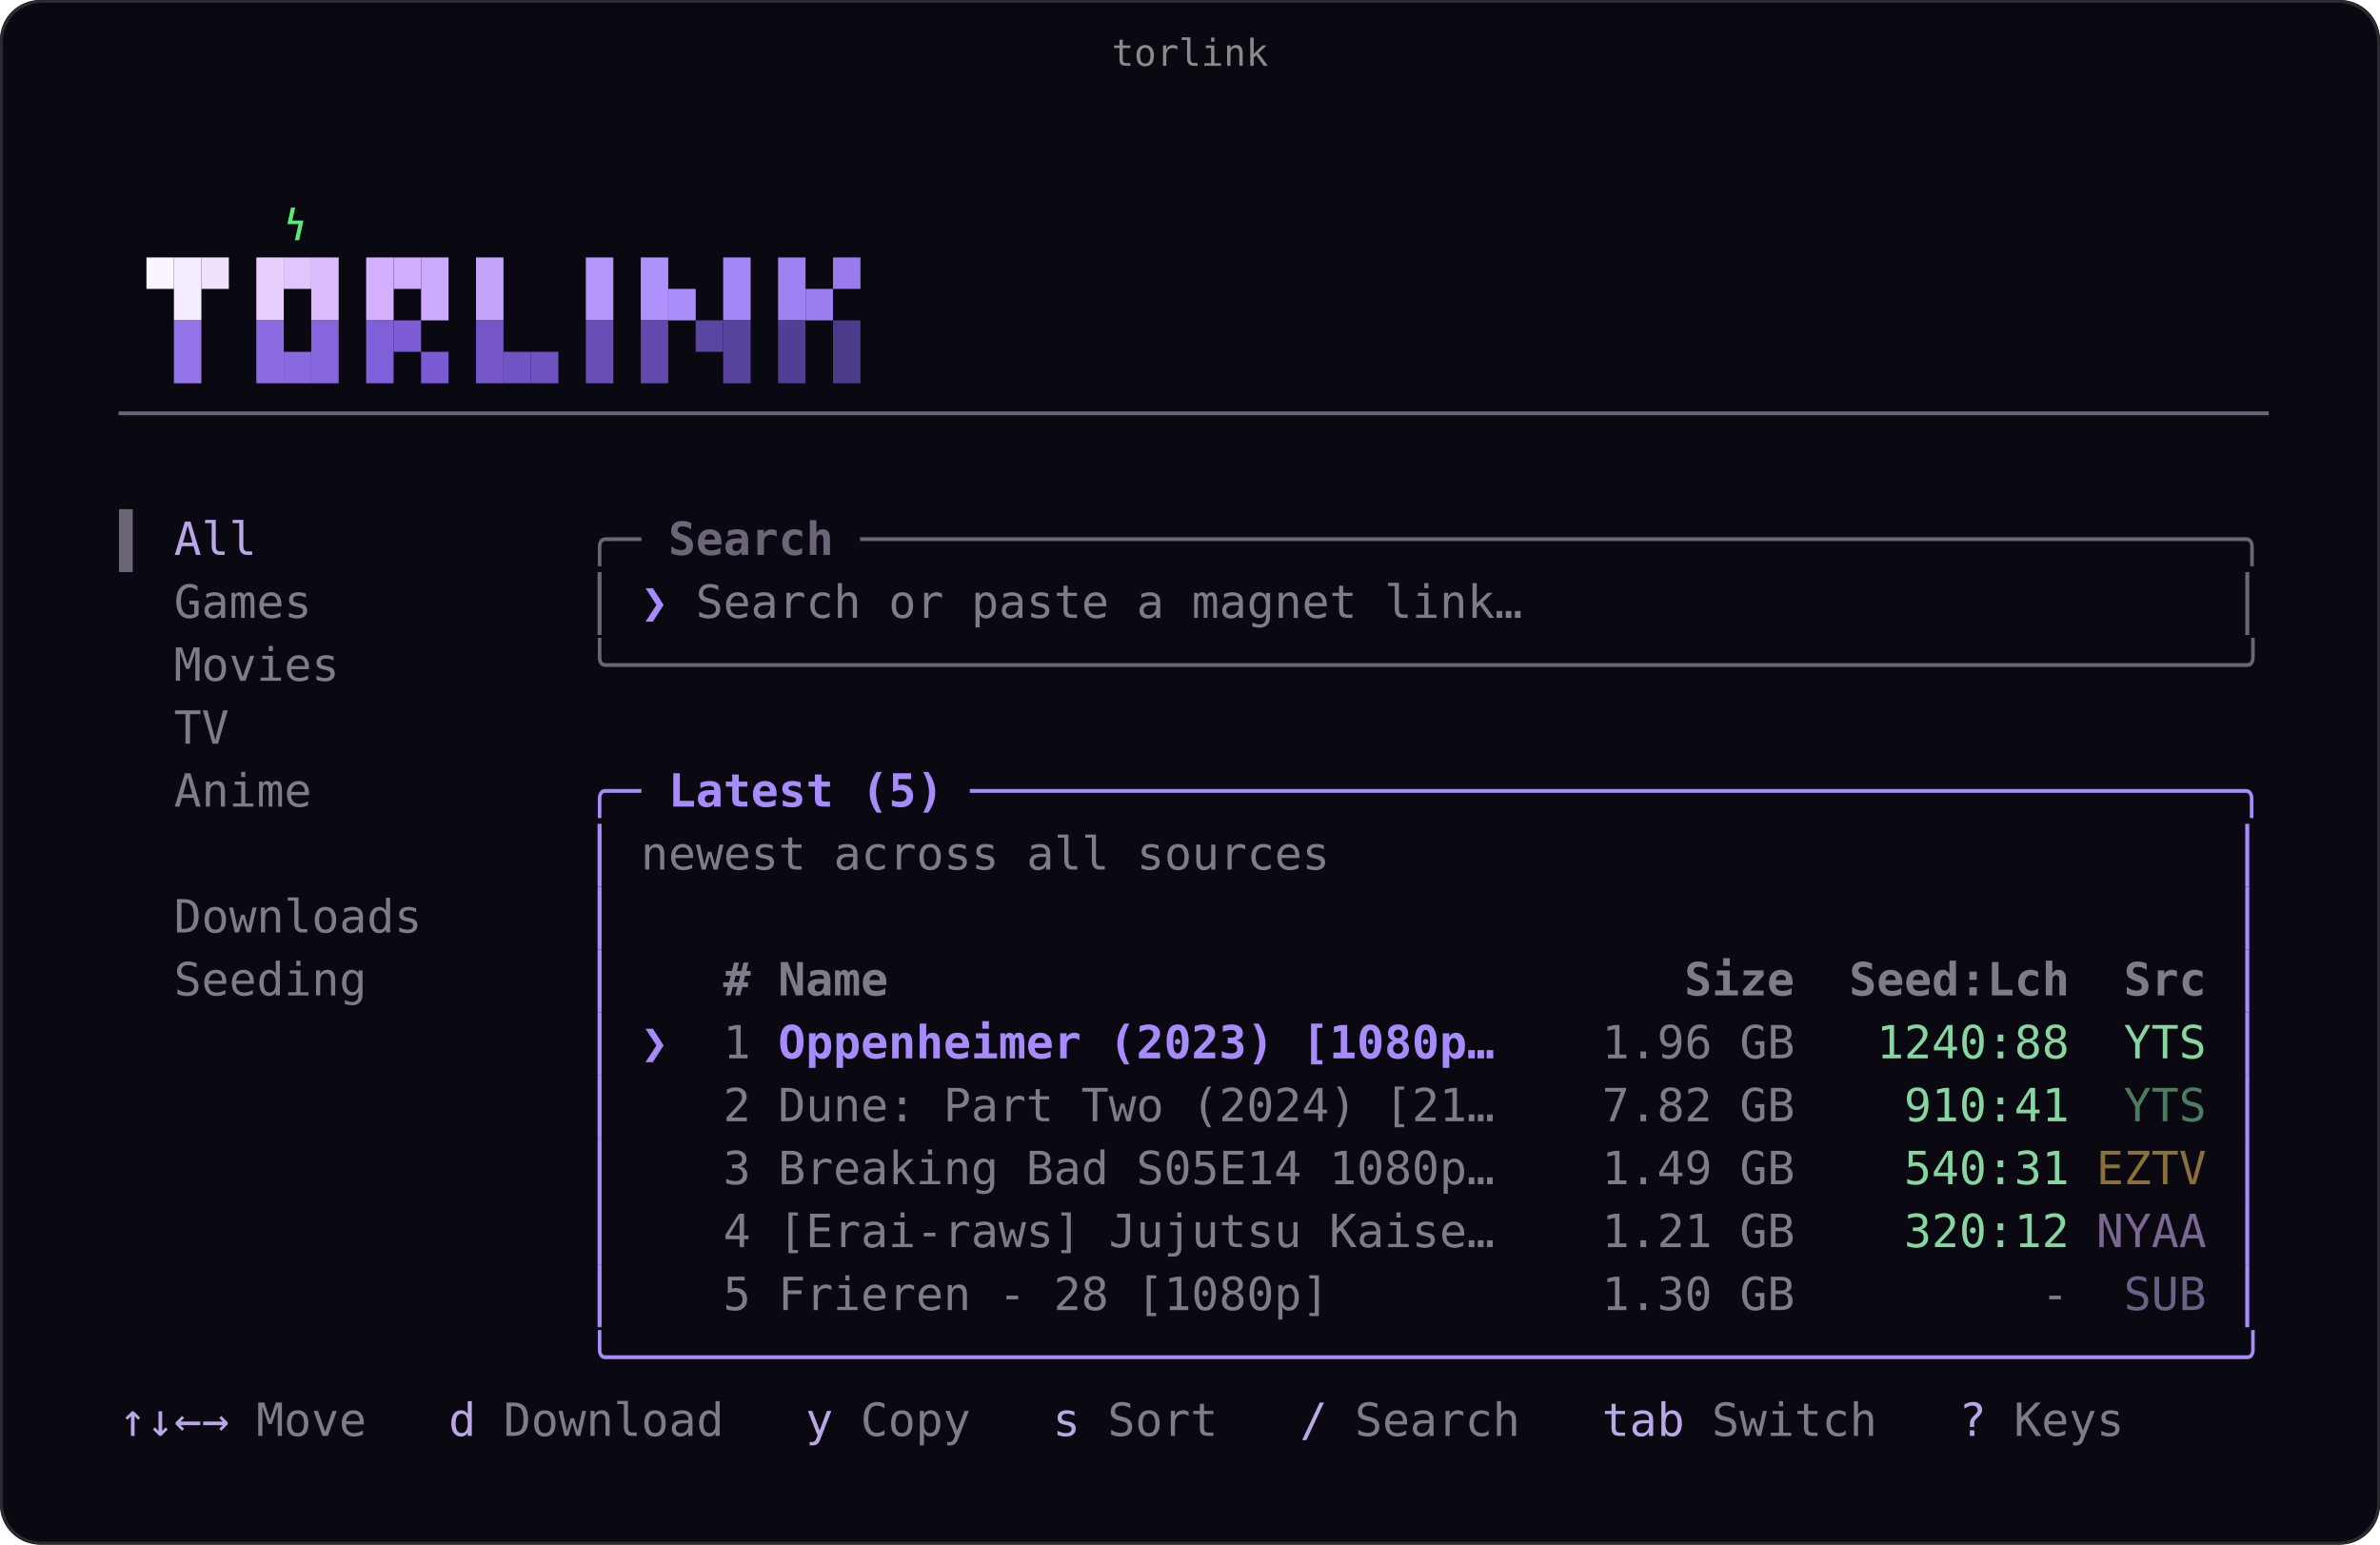
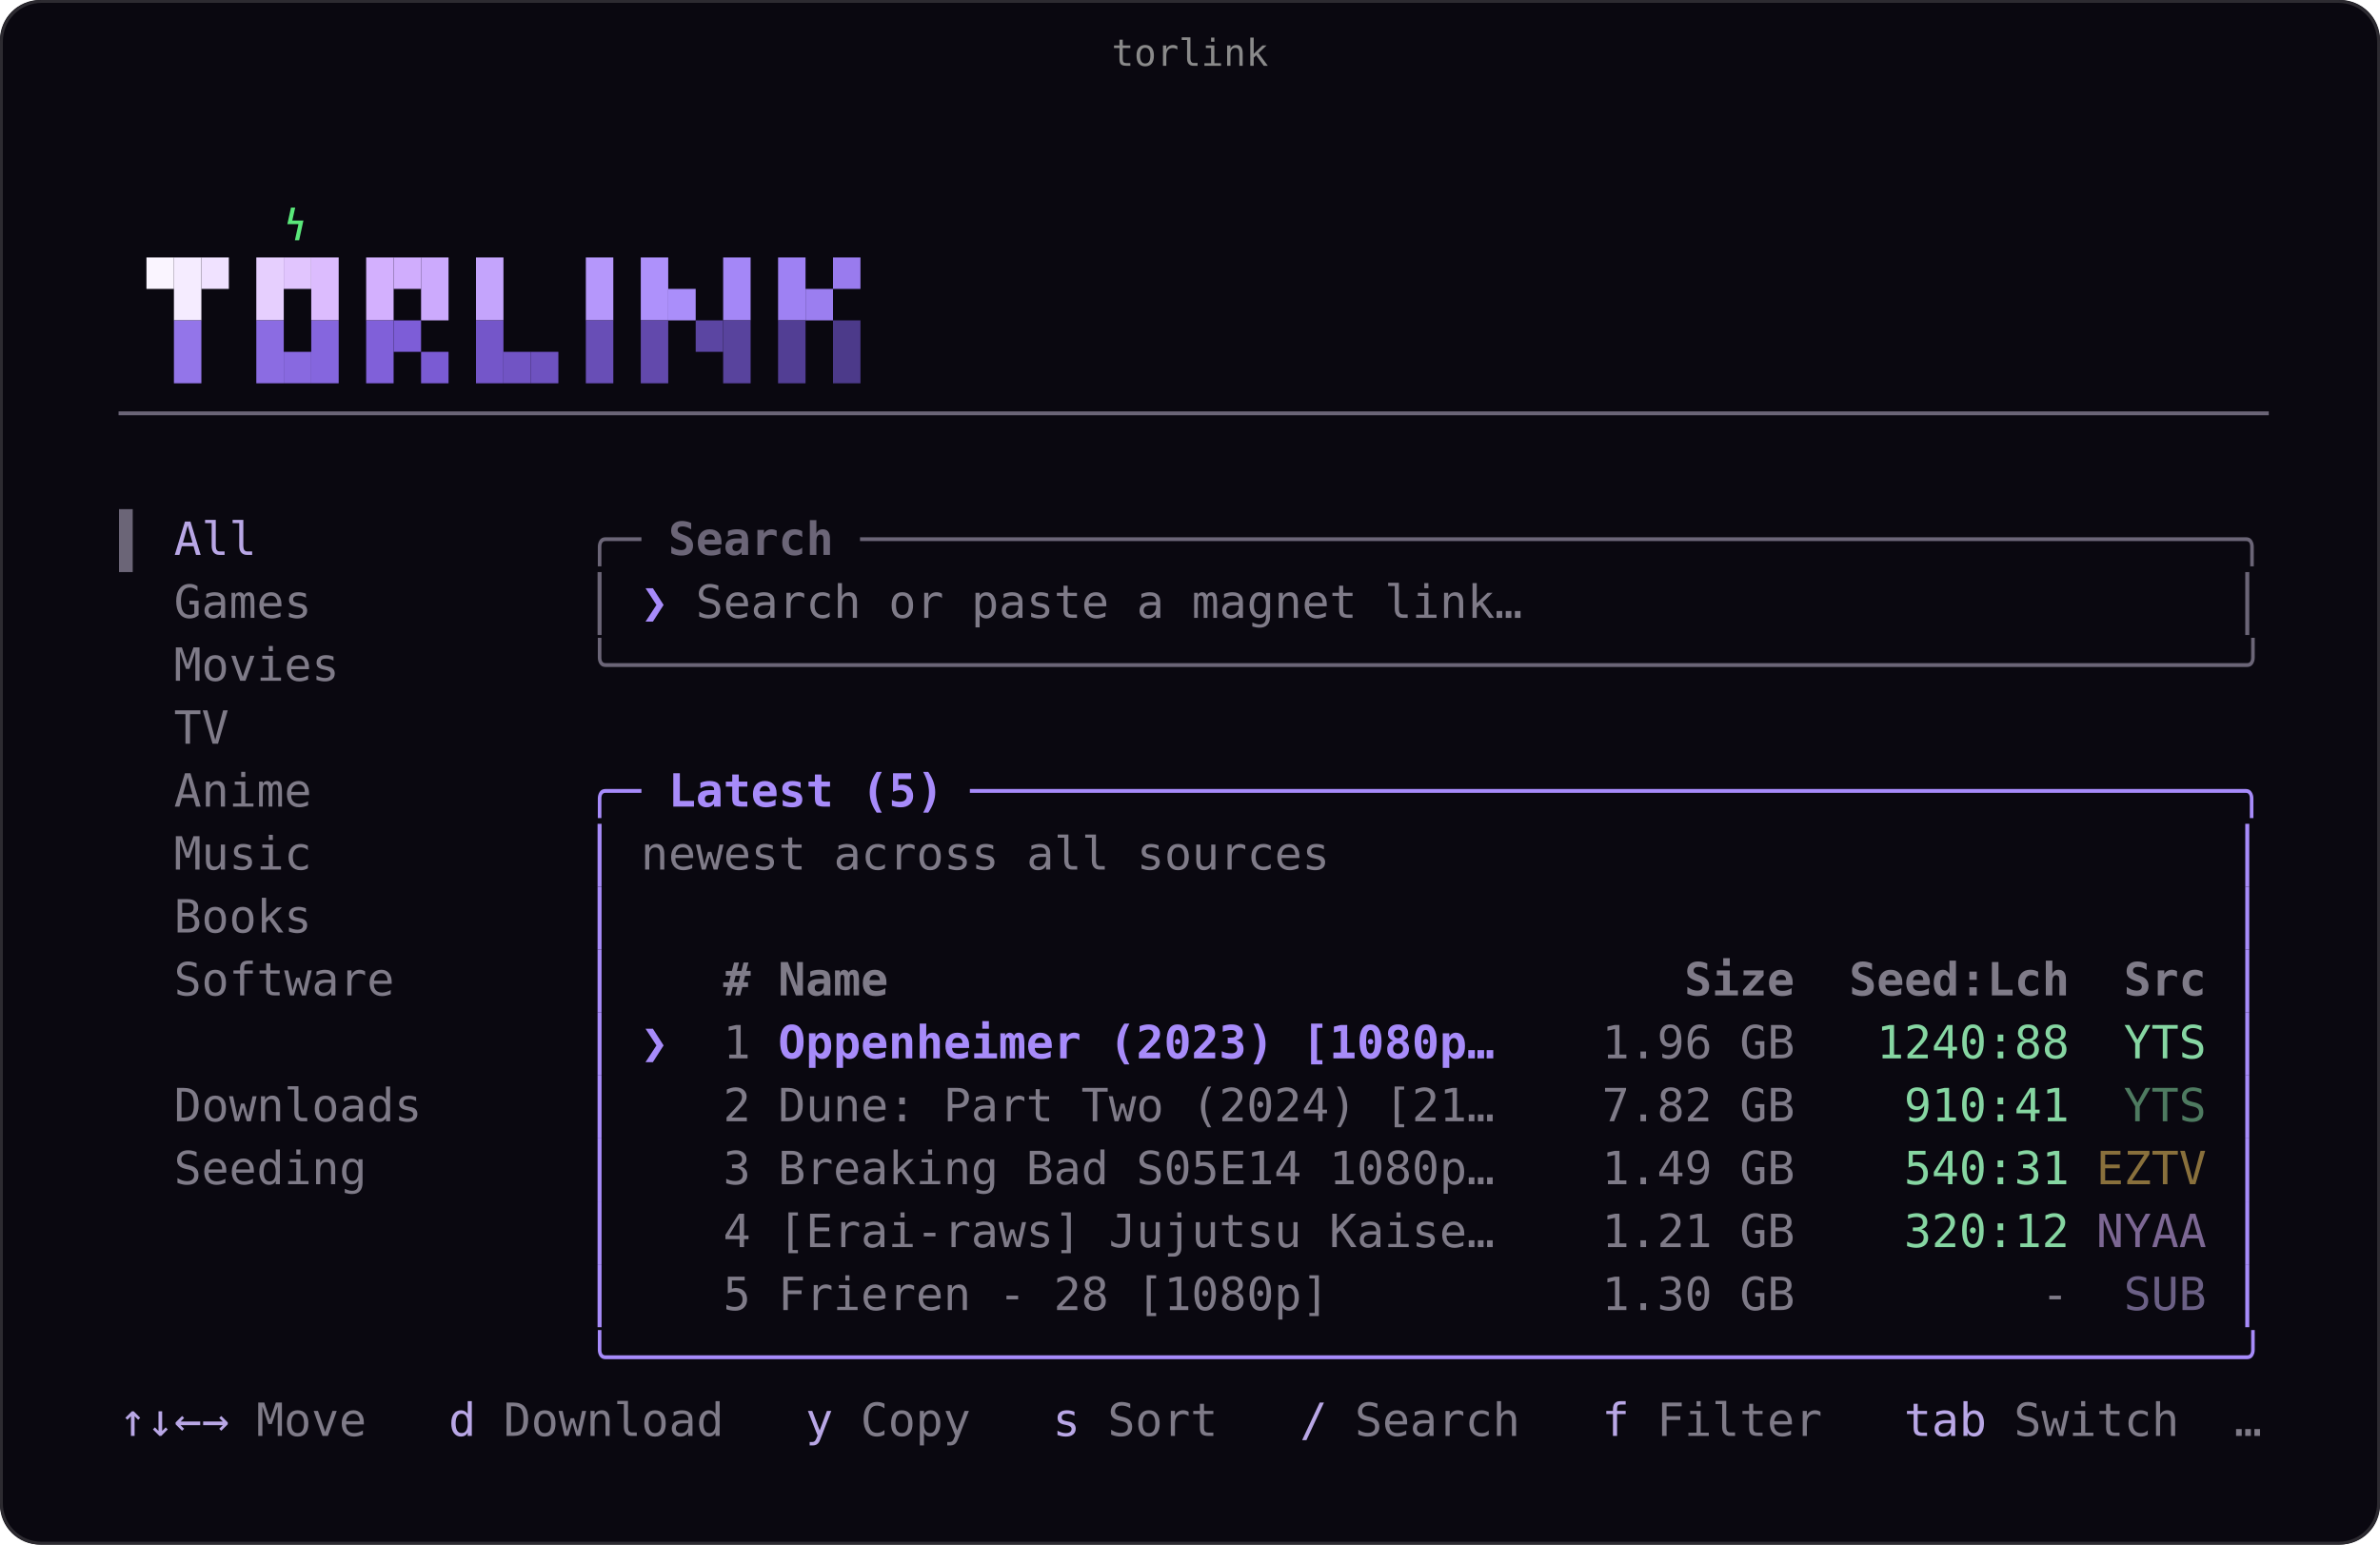
<svg xmlns="http://www.w3.org/2000/svg" width="832" height="540" viewBox="0 0 832 540" style="max-width: 832px; width: 100%; height: auto;" role="img">
  <rect width="100%" height="100%" rx="14" fill="#0a0810" />
  <rect x="0.5" y="0.5" width="831" height="539" rx="14" fill="none" stroke="#2d2b31" stroke-width="1" />
  <text x="416" y="23" text-anchor="middle" font-family="ui-monospace, &quot;Cascadia Mono&quot;, &quot;SF Mono&quot;, Menlo, Consolas, &quot;DejaVu Sans Mono&quot;, monospace" font-size="13" fill="#8a8a8a">torlink</text>
  <g font-family="ui-monospace, &quot;Cascadia Mono&quot;, &quot;SF Mono&quot;, Menlo, Consolas, &quot;DejaVu Sans Mono&quot;, monospace" font-size="16" fill="#ddd8ea">
    <text x="99.2" y="84" textLength="9.6" lengthAdjust="spacingAndGlyphs" xml:space="preserve" fill="#5ae87a" font-weight="600">𐓏</text>
    <rect x="51.2" y="90" width="9.6" height="11" fill="#faf5ff" />
    <rect x="60.8" y="90" width="9.6" height="22" fill="#f5ecff" />
    <rect x="70.4" y="90" width="9.6" height="11" fill="#f0e2ff" />
    <rect x="89.6" y="90" width="9.6" height="22" fill="#e6cffe" />
    <rect x="99.2" y="90" width="9.6" height="11" fill="#e1c5fe" />
    <rect x="108.8" y="90" width="9.6" height="22" fill="#dcbcfe" />
    <rect x="128" y="90" width="9.6" height="22" fill="#d3b0fe" />
    <rect x="137.6" y="90" width="9.6" height="11" fill="#d0adfd" />
    <rect x="147.2" y="90" width="9.6" height="22" fill="#ccaafd" />
    <rect x="166.4" y="90" width="9.6" height="22" fill="#c4a4fc" />
    <rect x="204.8" y="90" width="9.6" height="22" fill="#b597fb" />
    <rect x="224" y="90" width="9.6" height="22" fill="#ae91fb" />
    <rect x="233.6" y="101" width="9.6" height="11" fill="#aa8efa" />
    <rect x="252.8" y="90" width="9.6" height="22" fill="#a487f7" />
    <rect x="272" y="90" width="9.6" height="22" fill="#9e81f3" />
    <rect x="281.6" y="101" width="9.6" height="11" fill="#9b7ef0" />
    <rect x="291.2" y="90" width="9.6" height="11" fill="#997bee" />
    <rect x="60.8" y="112" width="9.6" height="22" fill="#9375e9" />
    <rect x="89.6" y="112" width="9.6" height="22" fill="#8b6ce2" />
    <rect x="99.2" y="123" width="9.6" height="11" fill="#8869e0" />
    <rect x="108.8" y="112" width="9.6" height="22" fill="#8566de" />
    <rect x="128" y="112" width="9.6" height="22" fill="#8060d9" />
    <rect x="137.6" y="112" width="9.6" height="11" fill="#7d5dd7" />
    <rect x="147.2" y="123" width="9.6" height="11" fill="#7a5bd3" />
    <rect x="166.4" y="112" width="9.6" height="22" fill="#7456c9" />
    <rect x="176" y="123" width="9.6" height="11" fill="#7154c4" />
    <rect x="185.6" y="123" width="9.6" height="11" fill="#6e52c0" />
    <rect x="204.8" y="112" width="9.6" height="22" fill="#684eb6" />
    <rect x="224" y="112" width="9.6" height="22" fill="#6249ac" />
    <rect x="243.2" y="112" width="9.6" height="11" fill="#5b45a2" />
    <rect x="252.8" y="112" width="9.6" height="22" fill="#58439d" />
    <rect x="272" y="112" width="9.6" height="22" fill="#523e94" />
    <rect x="291.2" y="112" width="9.6" height="22" fill="#4c3a8a" />
    <text x="41.6" y="150" textLength="748.8" lengthAdjust="spacingAndGlyphs" xml:space="preserve" fill="#6b6577">──────────────────────────────────────────────────────────────────────────────</text>
    <rect x="41.6" y="178" width="4.8" height="22" fill="#6b6577" />
    <text x="60.8" y="194" textLength="28.8" lengthAdjust="spacingAndGlyphs" xml:space="preserve" fill="#b9a7e6">All</text>
    <text x="204.8" y="194" textLength="19.2" lengthAdjust="spacingAndGlyphs" xml:space="preserve" fill="#6b6577">╭─</text>
    <text x="233.6" y="194" textLength="57.6" lengthAdjust="spacingAndGlyphs" xml:space="preserve" fill="#6b6577" font-weight="600">Search</text>
    <text x="300.8" y="194" textLength="489.6" lengthAdjust="spacingAndGlyphs" xml:space="preserve" fill="#6b6577">──────────────────────────────────────────────────╮</text>
    <text x="60.8" y="216" textLength="48" lengthAdjust="spacingAndGlyphs" xml:space="preserve" fill-opacity="0.55">Games</text>
    <rect x="208.9" y="200" width="1.4" height="22" fill="#6b6577" />
    <text x="224" y="216" textLength="9.6" lengthAdjust="spacingAndGlyphs" xml:space="preserve" fill="#a78bfa">❯</text>
    <text x="243.2" y="216" textLength="288" lengthAdjust="spacingAndGlyphs" xml:space="preserve" fill-opacity="0.55">Search or paste a magnet link…</text>
    <rect x="784.9" y="200" width="1.4" height="22" fill="#6b6577" />
    <text x="60.8" y="238" textLength="57.6" lengthAdjust="spacingAndGlyphs" xml:space="preserve" fill-opacity="0.55">Movies</text>
    <text x="204.8" y="238" textLength="585.6" lengthAdjust="spacingAndGlyphs" xml:space="preserve" fill="#6b6577">╰───────────────────────────────────────────────────────────╯</text>
    <text x="60.8" y="260" textLength="19.2" lengthAdjust="spacingAndGlyphs" xml:space="preserve" fill-opacity="0.55">TV</text>
    <text x="60.8" y="282" textLength="48" lengthAdjust="spacingAndGlyphs" xml:space="preserve" fill-opacity="0.55">Anime</text>
    <text x="204.8" y="282" textLength="19.2" lengthAdjust="spacingAndGlyphs" xml:space="preserve" fill="#a78bfa">╭─</text>
    <text x="233.6" y="282" textLength="96" lengthAdjust="spacingAndGlyphs" xml:space="preserve" fill="#a78bfa" font-weight="600">Latest (5)</text>
    <text x="339.2" y="282" textLength="451.2" lengthAdjust="spacingAndGlyphs" xml:space="preserve" fill="#a78bfa">──────────────────────────────────────────────╮</text>
+     <text x="60.8" y="304" textLength="48" lengthAdjust="spacingAndGlyphs" xml:space="preserve" fill-opacity="0.55">Music</text>
    <rect x="208.9" y="288" width="1.4" height="22" fill="#a78bfa" />
    <text x="224" y="304" textLength="240" lengthAdjust="spacingAndGlyphs" xml:space="preserve" fill-opacity="0.55">newest across all sources</text>
    <rect x="784.9" y="288" width="1.4" height="22" fill="#a78bfa" />
-     <text x="60.8" y="326" textLength="86.4" lengthAdjust="spacingAndGlyphs" xml:space="preserve" fill-opacity="0.55">Downloads</text>
+     <text x="60.8" y="326" textLength="48" lengthAdjust="spacingAndGlyphs" xml:space="preserve" fill-opacity="0.55">Books</text>
    <rect x="208.9" y="310" width="1.4" height="22" fill="#a78bfa" />
    <rect x="784.9" y="310" width="1.4" height="22" fill="#a78bfa" />
-     <text x="60.8" y="348" textLength="67.2" lengthAdjust="spacingAndGlyphs" xml:space="preserve" fill-opacity="0.55">Seeding</text>
+     <text x="60.8" y="348" textLength="76.8" lengthAdjust="spacingAndGlyphs" xml:space="preserve" fill-opacity="0.55">Software</text>
    <rect x="208.9" y="332" width="1.4" height="22" fill="#a78bfa" />
    <text x="252.8" y="348" textLength="9.6" lengthAdjust="spacingAndGlyphs" xml:space="preserve" fill-opacity="0.55" font-weight="600">#</text>
    <text x="272" y="348" textLength="38.4" lengthAdjust="spacingAndGlyphs" xml:space="preserve" fill-opacity="0.55" font-weight="600">Name</text>
    <text x="588.8" y="348" textLength="38.4" lengthAdjust="spacingAndGlyphs" xml:space="preserve" fill-opacity="0.55" font-weight="600">Size</text>
    <text x="646.4" y="348" textLength="76.8" lengthAdjust="spacingAndGlyphs" xml:space="preserve" fill-opacity="0.55" font-weight="600">Seed:Lch</text>
    <text x="742.4" y="348" textLength="28.8" lengthAdjust="spacingAndGlyphs" xml:space="preserve" fill-opacity="0.55" font-weight="600">Src</text>
    <rect x="784.9" y="332" width="1.4" height="22" fill="#a78bfa" />
    <rect x="208.9" y="354" width="1.4" height="22" fill="#a78bfa" />
    <text x="224" y="370" textLength="9.6" lengthAdjust="spacingAndGlyphs" xml:space="preserve" fill="#a78bfa">❯</text>
    <text x="252.8" y="370" textLength="9.6" lengthAdjust="spacingAndGlyphs" xml:space="preserve" fill-opacity="0.55">1</text>
    <text x="272" y="370" textLength="249.6" lengthAdjust="spacingAndGlyphs" xml:space="preserve" fill="#a78bfa" font-weight="600">Oppenheimer (2023) [1080p…</text>
    <text x="560" y="370" textLength="67.2" lengthAdjust="spacingAndGlyphs" xml:space="preserve" fill-opacity="0.55">1.96 GB</text>
    <text x="656" y="370" textLength="67.2" lengthAdjust="spacingAndGlyphs" xml:space="preserve" fill="#86d6a2">1240:88</text>
    <text x="742.4" y="370" textLength="28.8" lengthAdjust="spacingAndGlyphs" xml:space="preserve" fill="#86d6a2">YTS</text>
    <rect x="784.9" y="354" width="1.4" height="22" fill="#a78bfa" />
+     <text x="60.8" y="392" textLength="86.4" lengthAdjust="spacingAndGlyphs" xml:space="preserve" fill-opacity="0.55">Downloads</text>
    <rect x="208.9" y="376" width="1.4" height="22" fill="#a78bfa" />
    <text x="252.8" y="392" textLength="9.6" lengthAdjust="spacingAndGlyphs" xml:space="preserve" fill-opacity="0.55">2</text>
    <text x="272" y="392" textLength="249.6" lengthAdjust="spacingAndGlyphs" xml:space="preserve" fill-opacity="0.55">Dune: Part Two (2024) [21…</text>
    <text x="560" y="392" textLength="67.2" lengthAdjust="spacingAndGlyphs" xml:space="preserve" fill-opacity="0.55">7.82 GB</text>
    <text x="665.6" y="392" textLength="57.6" lengthAdjust="spacingAndGlyphs" xml:space="preserve" fill="#86d6a2">910:41</text>
    <text x="742.4" y="392" textLength="28.8" lengthAdjust="spacingAndGlyphs" xml:space="preserve" fill="#86d6a2" fill-opacity="0.55">YTS</text>
    <rect x="784.9" y="376" width="1.4" height="22" fill="#a78bfa" />
+     <text x="60.8" y="414" textLength="67.2" lengthAdjust="spacingAndGlyphs" xml:space="preserve" fill-opacity="0.55">Seeding</text>
    <rect x="208.9" y="398" width="1.4" height="22" fill="#a78bfa" />
    <text x="252.8" y="414" textLength="9.6" lengthAdjust="spacingAndGlyphs" xml:space="preserve" fill-opacity="0.55">3</text>
    <text x="272" y="414" textLength="249.6" lengthAdjust="spacingAndGlyphs" xml:space="preserve" fill-opacity="0.55">Breaking Bad S05E14 1080p…</text>
    <text x="560" y="414" textLength="67.2" lengthAdjust="spacingAndGlyphs" xml:space="preserve" fill-opacity="0.55">1.49 GB</text>
    <text x="665.6" y="414" textLength="57.6" lengthAdjust="spacingAndGlyphs" xml:space="preserve" fill="#86d6a2">540:31</text>
    <text x="732.8" y="414" textLength="38.4" lengthAdjust="spacingAndGlyphs" xml:space="preserve" fill="#f0c560" fill-opacity="0.55">EZTV</text>
    <rect x="784.9" y="398" width="1.4" height="22" fill="#a78bfa" />
    <rect x="208.9" y="420" width="1.4" height="22" fill="#a78bfa" />
    <text x="252.8" y="436" textLength="9.6" lengthAdjust="spacingAndGlyphs" xml:space="preserve" fill-opacity="0.55">4</text>
    <text x="272" y="436" textLength="249.6" lengthAdjust="spacingAndGlyphs" xml:space="preserve" fill-opacity="0.55">[Erai-raws] Jujutsu Kaise…</text>
    <text x="560" y="436" textLength="67.2" lengthAdjust="spacingAndGlyphs" xml:space="preserve" fill-opacity="0.55">1.21 GB</text>
    <text x="665.6" y="436" textLength="57.6" lengthAdjust="spacingAndGlyphs" xml:space="preserve" fill="#86d6a2">320:12</text>
    <text x="732.8" y="436" textLength="38.4" lengthAdjust="spacingAndGlyphs" xml:space="preserve" fill="#d8b4fe" fill-opacity="0.55">NYAA</text>
    <rect x="784.9" y="420" width="1.4" height="22" fill="#a78bfa" />
    <rect x="208.9" y="442" width="1.4" height="22" fill="#a78bfa" />
    <text x="252.8" y="458" textLength="9.6" lengthAdjust="spacingAndGlyphs" xml:space="preserve" fill-opacity="0.55">5</text>
    <text x="272" y="458" textLength="192" lengthAdjust="spacingAndGlyphs" xml:space="preserve" fill-opacity="0.55">Frieren - 28 [1080p]</text>
    <text x="560" y="458" textLength="67.2" lengthAdjust="spacingAndGlyphs" xml:space="preserve" fill-opacity="0.55">1.30 GB</text>
    <text x="713.6" y="458" textLength="9.6" lengthAdjust="spacingAndGlyphs" xml:space="preserve" fill-opacity="0.55">-</text>
    <text x="742.4" y="458" textLength="28.8" lengthAdjust="spacingAndGlyphs" xml:space="preserve" fill="#b9a7e6" fill-opacity="0.55">SUB</text>
    <rect x="784.9" y="442" width="1.4" height="22" fill="#a78bfa" />
    <text x="204.8" y="480" textLength="585.6" lengthAdjust="spacingAndGlyphs" xml:space="preserve" fill="#a78bfa">╰───────────────────────────────────────────────────────────╯</text>
    <text x="41.6" y="502" textLength="38.4" lengthAdjust="spacingAndGlyphs" xml:space="preserve" fill="#b9a7e6">↑↓←→</text>
    <text x="89.6" y="502" textLength="38.4" lengthAdjust="spacingAndGlyphs" xml:space="preserve" fill-opacity="0.55">Move</text>
    <text x="156.8" y="502" textLength="9.6" lengthAdjust="spacingAndGlyphs" xml:space="preserve" fill="#b9a7e6">d</text>
    <text x="176" y="502" textLength="76.8" lengthAdjust="spacingAndGlyphs" xml:space="preserve" fill-opacity="0.55">Download</text>
    <text x="281.6" y="502" textLength="9.6" lengthAdjust="spacingAndGlyphs" xml:space="preserve" fill="#b9a7e6">y</text>
    <text x="300.8" y="502" textLength="38.4" lengthAdjust="spacingAndGlyphs" xml:space="preserve" fill-opacity="0.55">Copy</text>
    <text x="368" y="502" textLength="9.6" lengthAdjust="spacingAndGlyphs" xml:space="preserve" fill="#b9a7e6">s</text>
    <text x="387.2" y="502" textLength="38.4" lengthAdjust="spacingAndGlyphs" xml:space="preserve" fill-opacity="0.55">Sort</text>
    <text x="454.4" y="502" textLength="9.6" lengthAdjust="spacingAndGlyphs" xml:space="preserve" fill="#b9a7e6">/</text>
    <text x="473.6" y="502" textLength="57.6" lengthAdjust="spacingAndGlyphs" xml:space="preserve" fill-opacity="0.55">Search</text>
-     <text x="560" y="502" textLength="28.8" lengthAdjust="spacingAndGlyphs" xml:space="preserve" fill="#b9a7e6">tab</text>
-     <text x="598.4" y="502" textLength="57.6" lengthAdjust="spacingAndGlyphs" xml:space="preserve" fill-opacity="0.55">Switch</text>
-     <text x="684.8" y="502" textLength="9.6" lengthAdjust="spacingAndGlyphs" xml:space="preserve" fill="#b9a7e6">?</text>
-     <text x="704" y="502" textLength="38.4" lengthAdjust="spacingAndGlyphs" xml:space="preserve" fill-opacity="0.55">Keys</text>
+     <text x="560" y="502" textLength="9.6" lengthAdjust="spacingAndGlyphs" xml:space="preserve" fill="#b9a7e6">f</text>
+     <text x="579.2" y="502" textLength="57.6" lengthAdjust="spacingAndGlyphs" xml:space="preserve" fill-opacity="0.55">Filter</text>
+     <text x="665.6" y="502" textLength="28.8" lengthAdjust="spacingAndGlyphs" xml:space="preserve" fill="#b9a7e6">tab</text>
+     <text x="704" y="502" textLength="86.4" lengthAdjust="spacingAndGlyphs" xml:space="preserve" fill-opacity="0.55">Switch  …</text>
  </g>
</svg>
